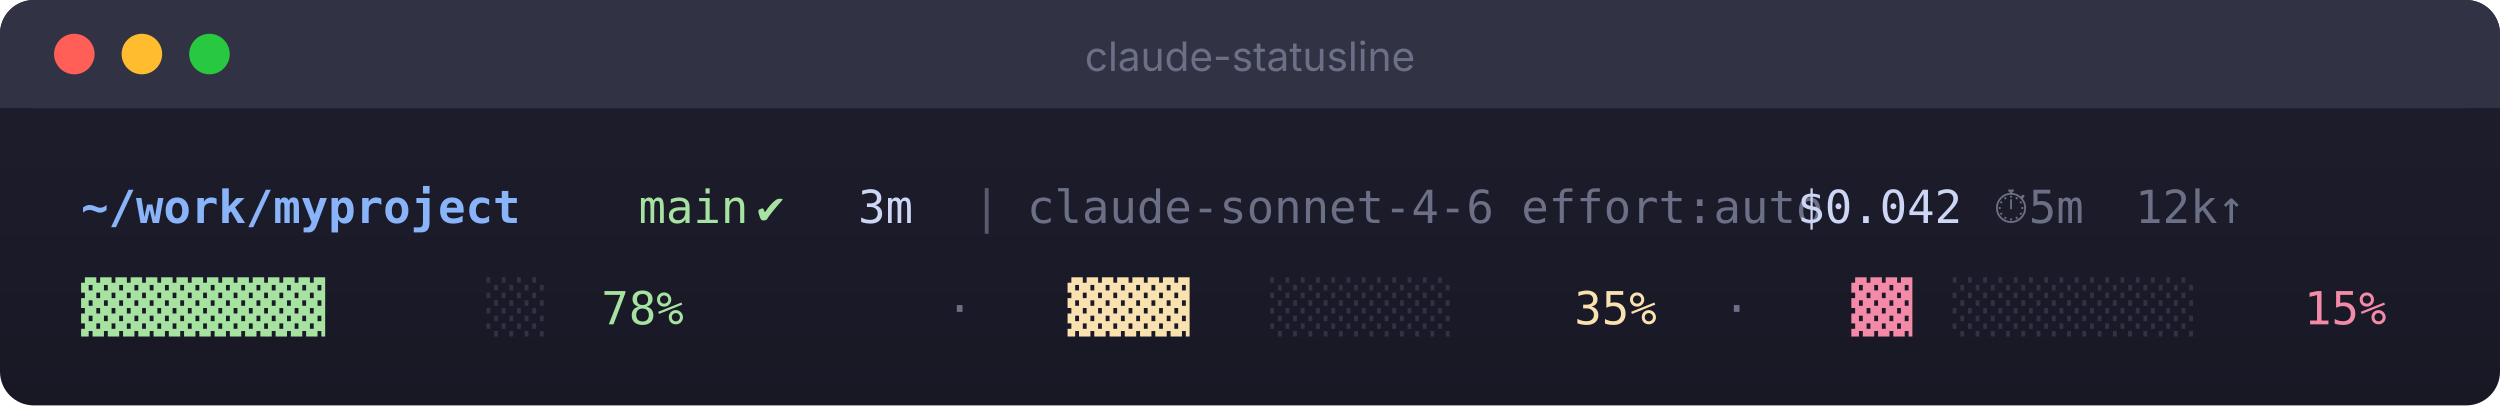
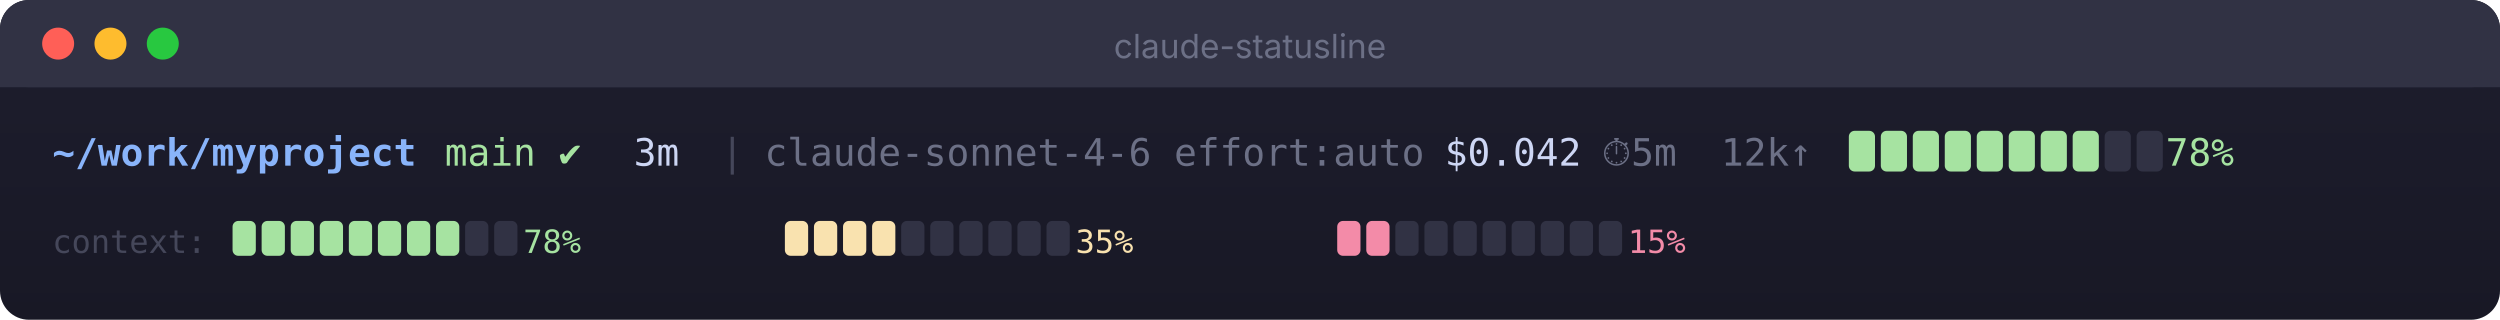
- <svg xmlns="http://www.w3.org/2000/svg" width="740" height="120" viewBox="0 0 740 120">
+ <svg xmlns="http://www.w3.org/2000/svg" width="860" height="110" viewBox="0 0 860 110">
  <defs>
    <linearGradient id="bg" x1="0" y1="0" x2="0" y2="1">
      <stop offset="0%" stop-color="#1e1e2e" />
      <stop offset="100%" stop-color="#181825" />
    </linearGradient>
  </defs>
-   <rect width="740" height="120" rx="10" ry="10" fill="url(#bg)" />
-   <rect width="740" height="32" rx="10" ry="10" fill="#313244" />
-   <rect y="20" width="740" height="12" fill="#313244" />
-   <circle cx="22" cy="16" r="6" fill="#ff5f57" />
-   <circle cx="42" cy="16" r="6" fill="#febc2e" />
-   <circle cx="62" cy="16" r="6" fill="#28c840" />
-   <text x="370" y="21" text-anchor="middle" font-family="SF Pro Text, -apple-system, sans-serif" font-size="12" fill="#6c7086">claude-statusline</text>
-   <text x="24" y="66" font-family="JetBrains Mono, Menlo, Monaco, monospace" font-size="13.5" font-weight="bold" fill="#89b4fa">~/work/myproject</text>
-   <text x="189" y="66" font-family="JetBrains Mono, Menlo, Monaco, monospace" font-size="13.5" fill="#a6e3a1">main</text>
-   <text x="224" y="66" font-family="JetBrains Mono, Menlo, Monaco, monospace" font-size="13.5" fill="#a6e3a1"> ✔</text>
-   <text x="254" y="66" font-family="JetBrains Mono, Menlo, Monaco, monospace" font-size="13.5" fill="#cdd6f4"> 3m</text>
-   <text x="288" y="66" font-family="JetBrains Mono, Menlo, Monaco, monospace" font-size="13.5" fill="#585b70"> |</text>
-   <text x="304" y="66" font-family="JetBrains Mono, Menlo, Monaco, monospace" font-size="13.5" fill="#6c7086"> claude-sonnet-4-6 effort:auto</text>
-   <text x="532" y="66" font-family="JetBrains Mono, Menlo, Monaco, monospace" font-size="13.5" fill="#cdd6f4"> $0.042</text>
-   <text x="590" y="66" font-family="JetBrains Mono, Menlo, Monaco, monospace" font-size="13.5" fill="#6c7086"> ⏱5m</text>
-   <text x="632" y="66" font-family="JetBrains Mono, Menlo, Monaco, monospace" font-size="13.5" fill="#6c7086"> 12k↑</text>
-   <text x="24" y="96" font-family="JetBrains Mono, Menlo, Monaco, monospace" font-size="15" fill="#a6e3a1">▓▓▓▓▓▓▓▓</text>
-   <text x="144" y="96" font-family="JetBrains Mono, Menlo, Monaco, monospace" font-size="15" fill="#313244">░░</text>
-   <text x="178" y="96" font-family="JetBrains Mono, Menlo, Monaco, monospace" font-size="13.5" fill="#a6e3a1"> 78%</text>
-   <text x="280" y="96" font-family="JetBrains Mono, Menlo, Monaco, monospace" font-size="13.5" fill="#6c7086">  ·  </text>
-   <text x="316" y="96" font-family="JetBrains Mono, Menlo, Monaco, monospace" font-size="15" fill="#f9e2af">▓▓▓▓</text>
-   <text x="376" y="96" font-family="JetBrains Mono, Menlo, Monaco, monospace" font-size="15" fill="#313244">░░░░░░</text>
-   <text x="466" y="96" font-family="JetBrains Mono, Menlo, Monaco, monospace" font-size="13.5" fill="#f9e2af"> 35%</text>
-   <text x="510" y="96" font-family="JetBrains Mono, Menlo, Monaco, monospace" font-size="13.5" fill="#6c7086">  ·  </text>
-   <text x="548" y="96" font-family="JetBrains Mono, Menlo, Monaco, monospace" font-size="15" fill="#f38ba8">▓▓</text>
-   <text x="578" y="96" font-family="JetBrains Mono, Menlo, Monaco, monospace" font-size="15" fill="#313244">░░░░░░░░</text>
-   <text x="682" y="96" font-family="JetBrains Mono, Menlo, Monaco, monospace" font-size="13.5" fill="#f38ba8"> 15%</text>
+   <rect width="860" height="110" rx="10" ry="10" fill="url(#bg)" />
+   <rect width="860" height="30" rx="10" ry="10" fill="#313244" />
+   <rect y="18" width="860" height="12" fill="#313244" />
+   <circle cx="20" cy="15" r="5.5" fill="#ff5f57" />
+   <circle cx="38" cy="15" r="5.5" fill="#febc2e" />
+   <circle cx="56" cy="15" r="5.5" fill="#28c840" />
+   <text x="430" y="20" text-anchor="middle" font-family="-apple-system,BlinkMacSystemFont,sans-serif" font-size="11.5" fill="#6c7086">claude-statusline</text>
+   <text x="18" y="57" font-family="'JetBrains Mono','Fira Code',Menlo,monospace" font-size="13" font-weight="bold" fill="#89b4fa">~/work/myproject</text>
+   <text x="153" y="57" font-family="'JetBrains Mono','Fira Code',Menlo,monospace" font-size="13" fill="#a6e3a1"> main ✔</text>
+   <text x="218" y="57" font-family="'JetBrains Mono','Fira Code',Menlo,monospace" font-size="13" fill="#cdd6f4"> 3m</text>
+   <text x="248" y="57" font-family="'JetBrains Mono','Fira Code',Menlo,monospace" font-size="13" fill="#45475a"> |</text>
+   <text x="263" y="57" font-family="'JetBrains Mono','Fira Code',Menlo,monospace" font-size="13" fill="#6c7086"> claude-sonnet-4-6 effort:auto</text>
+   <text x="497" y="57" font-family="'JetBrains Mono','Fira Code',Menlo,monospace" font-size="13" fill="#cdd6f4"> $0.042</text>
+   <text x="551" y="57" font-family="'JetBrains Mono','Fira Code',Menlo,monospace" font-size="13" fill="#6c7086"> ⏱5m</text>
+   <text x="592" y="57" font-family="'JetBrains Mono','Fira Code',Menlo,monospace" font-size="13" fill="#6c7086"> 12k↑</text>
+   <rect x="636" y="45" width="9" height="14" rx="2" fill="#a6e3a1" />
+   <rect x="647" y="45" width="9" height="14" rx="2" fill="#a6e3a1" />
+   <rect x="658" y="45" width="9" height="14" rx="2" fill="#a6e3a1" />
+   <rect x="669" y="45" width="9" height="14" rx="2" fill="#a6e3a1" />
+   <rect x="680" y="45" width="9" height="14" rx="2" fill="#a6e3a1" />
+   <rect x="691" y="45" width="9" height="14" rx="2" fill="#a6e3a1" />
+   <rect x="702" y="45" width="9" height="14" rx="2" fill="#a6e3a1" />
+   <rect x="713" y="45" width="9" height="14" rx="2" fill="#a6e3a1" />
+   <rect x="724" y="45" width="9" height="14" rx="2" fill="#313244" />
+   <rect x="735" y="45" width="9" height="14" rx="2" fill="#313244" />
+   <text x="745" y="57" font-family="'JetBrains Mono','Fira Code',Menlo,monospace" font-size="13" fill="#a6e3a1"> 78%</text>
+   <text x="18" y="87" font-family="'JetBrains Mono','Fira Code',Menlo,monospace" font-size="11" fill="#45475a">context:</text>
+   <rect x="80" y="76" width="8" height="12" rx="2" fill="#a6e3a1" />
+   <rect x="90" y="76" width="8" height="12" rx="2" fill="#a6e3a1" />
+   <rect x="100" y="76" width="8" height="12" rx="2" fill="#a6e3a1" />
+   <rect x="110" y="76" width="8" height="12" rx="2" fill="#a6e3a1" />
+   <rect x="120" y="76" width="8" height="12" rx="2" fill="#a6e3a1" />
+   <rect x="130" y="76" width="8" height="12" rx="2" fill="#a6e3a1" />
+   <rect x="140" y="76" width="8" height="12" rx="2" fill="#a6e3a1" />
+   <rect x="150" y="76" width="8" height="12" rx="2" fill="#a6e3a1" />
+   <rect x="160" y="76" width="8" height="12" rx="2" fill="#313244" />
+   <rect x="170" y="76" width="8" height="12" rx="2" fill="#313244" />
+   <text x="180" y="87" font-family="'JetBrains Mono','Fira Code',Menlo,monospace" font-size="11" fill="#a6e3a1"> 78%</text>
+   <rect x="270" y="76" width="8" height="12" rx="2" fill="#f9e2af" />
+   <rect x="280" y="76" width="8" height="12" rx="2" fill="#f9e2af" />
+   <rect x="290" y="76" width="8" height="12" rx="2" fill="#f9e2af" />
+   <rect x="300" y="76" width="8" height="12" rx="2" fill="#f9e2af" />
+   <rect x="310" y="76" width="8" height="12" rx="2" fill="#313244" />
+   <rect x="320" y="76" width="8" height="12" rx="2" fill="#313244" />
+   <rect x="330" y="76" width="8" height="12" rx="2" fill="#313244" />
+   <rect x="340" y="76" width="8" height="12" rx="2" fill="#313244" />
+   <rect x="350" y="76" width="8" height="12" rx="2" fill="#313244" />
+   <rect x="360" y="76" width="8" height="12" rx="2" fill="#313244" />
+   <text x="370" y="87" font-family="'JetBrains Mono','Fira Code',Menlo,monospace" font-size="11" fill="#f9e2af"> 35%</text>
+   <rect x="460" y="76" width="8" height="12" rx="2" fill="#f38ba8" />
+   <rect x="470" y="76" width="8" height="12" rx="2" fill="#f38ba8" />
+   <rect x="480" y="76" width="8" height="12" rx="2" fill="#313244" />
+   <rect x="490" y="76" width="8" height="12" rx="2" fill="#313244" />
+   <rect x="500" y="76" width="8" height="12" rx="2" fill="#313244" />
+   <rect x="510" y="76" width="8" height="12" rx="2" fill="#313244" />
+   <rect x="520" y="76" width="8" height="12" rx="2" fill="#313244" />
+   <rect x="530" y="76" width="8" height="12" rx="2" fill="#313244" />
+   <rect x="540" y="76" width="8" height="12" rx="2" fill="#313244" />
+   <rect x="550" y="76" width="8" height="12" rx="2" fill="#313244" />
+   <text x="560" y="87" font-family="'JetBrains Mono','Fira Code',Menlo,monospace" font-size="11" fill="#f38ba8"> 15%</text>
</svg>
